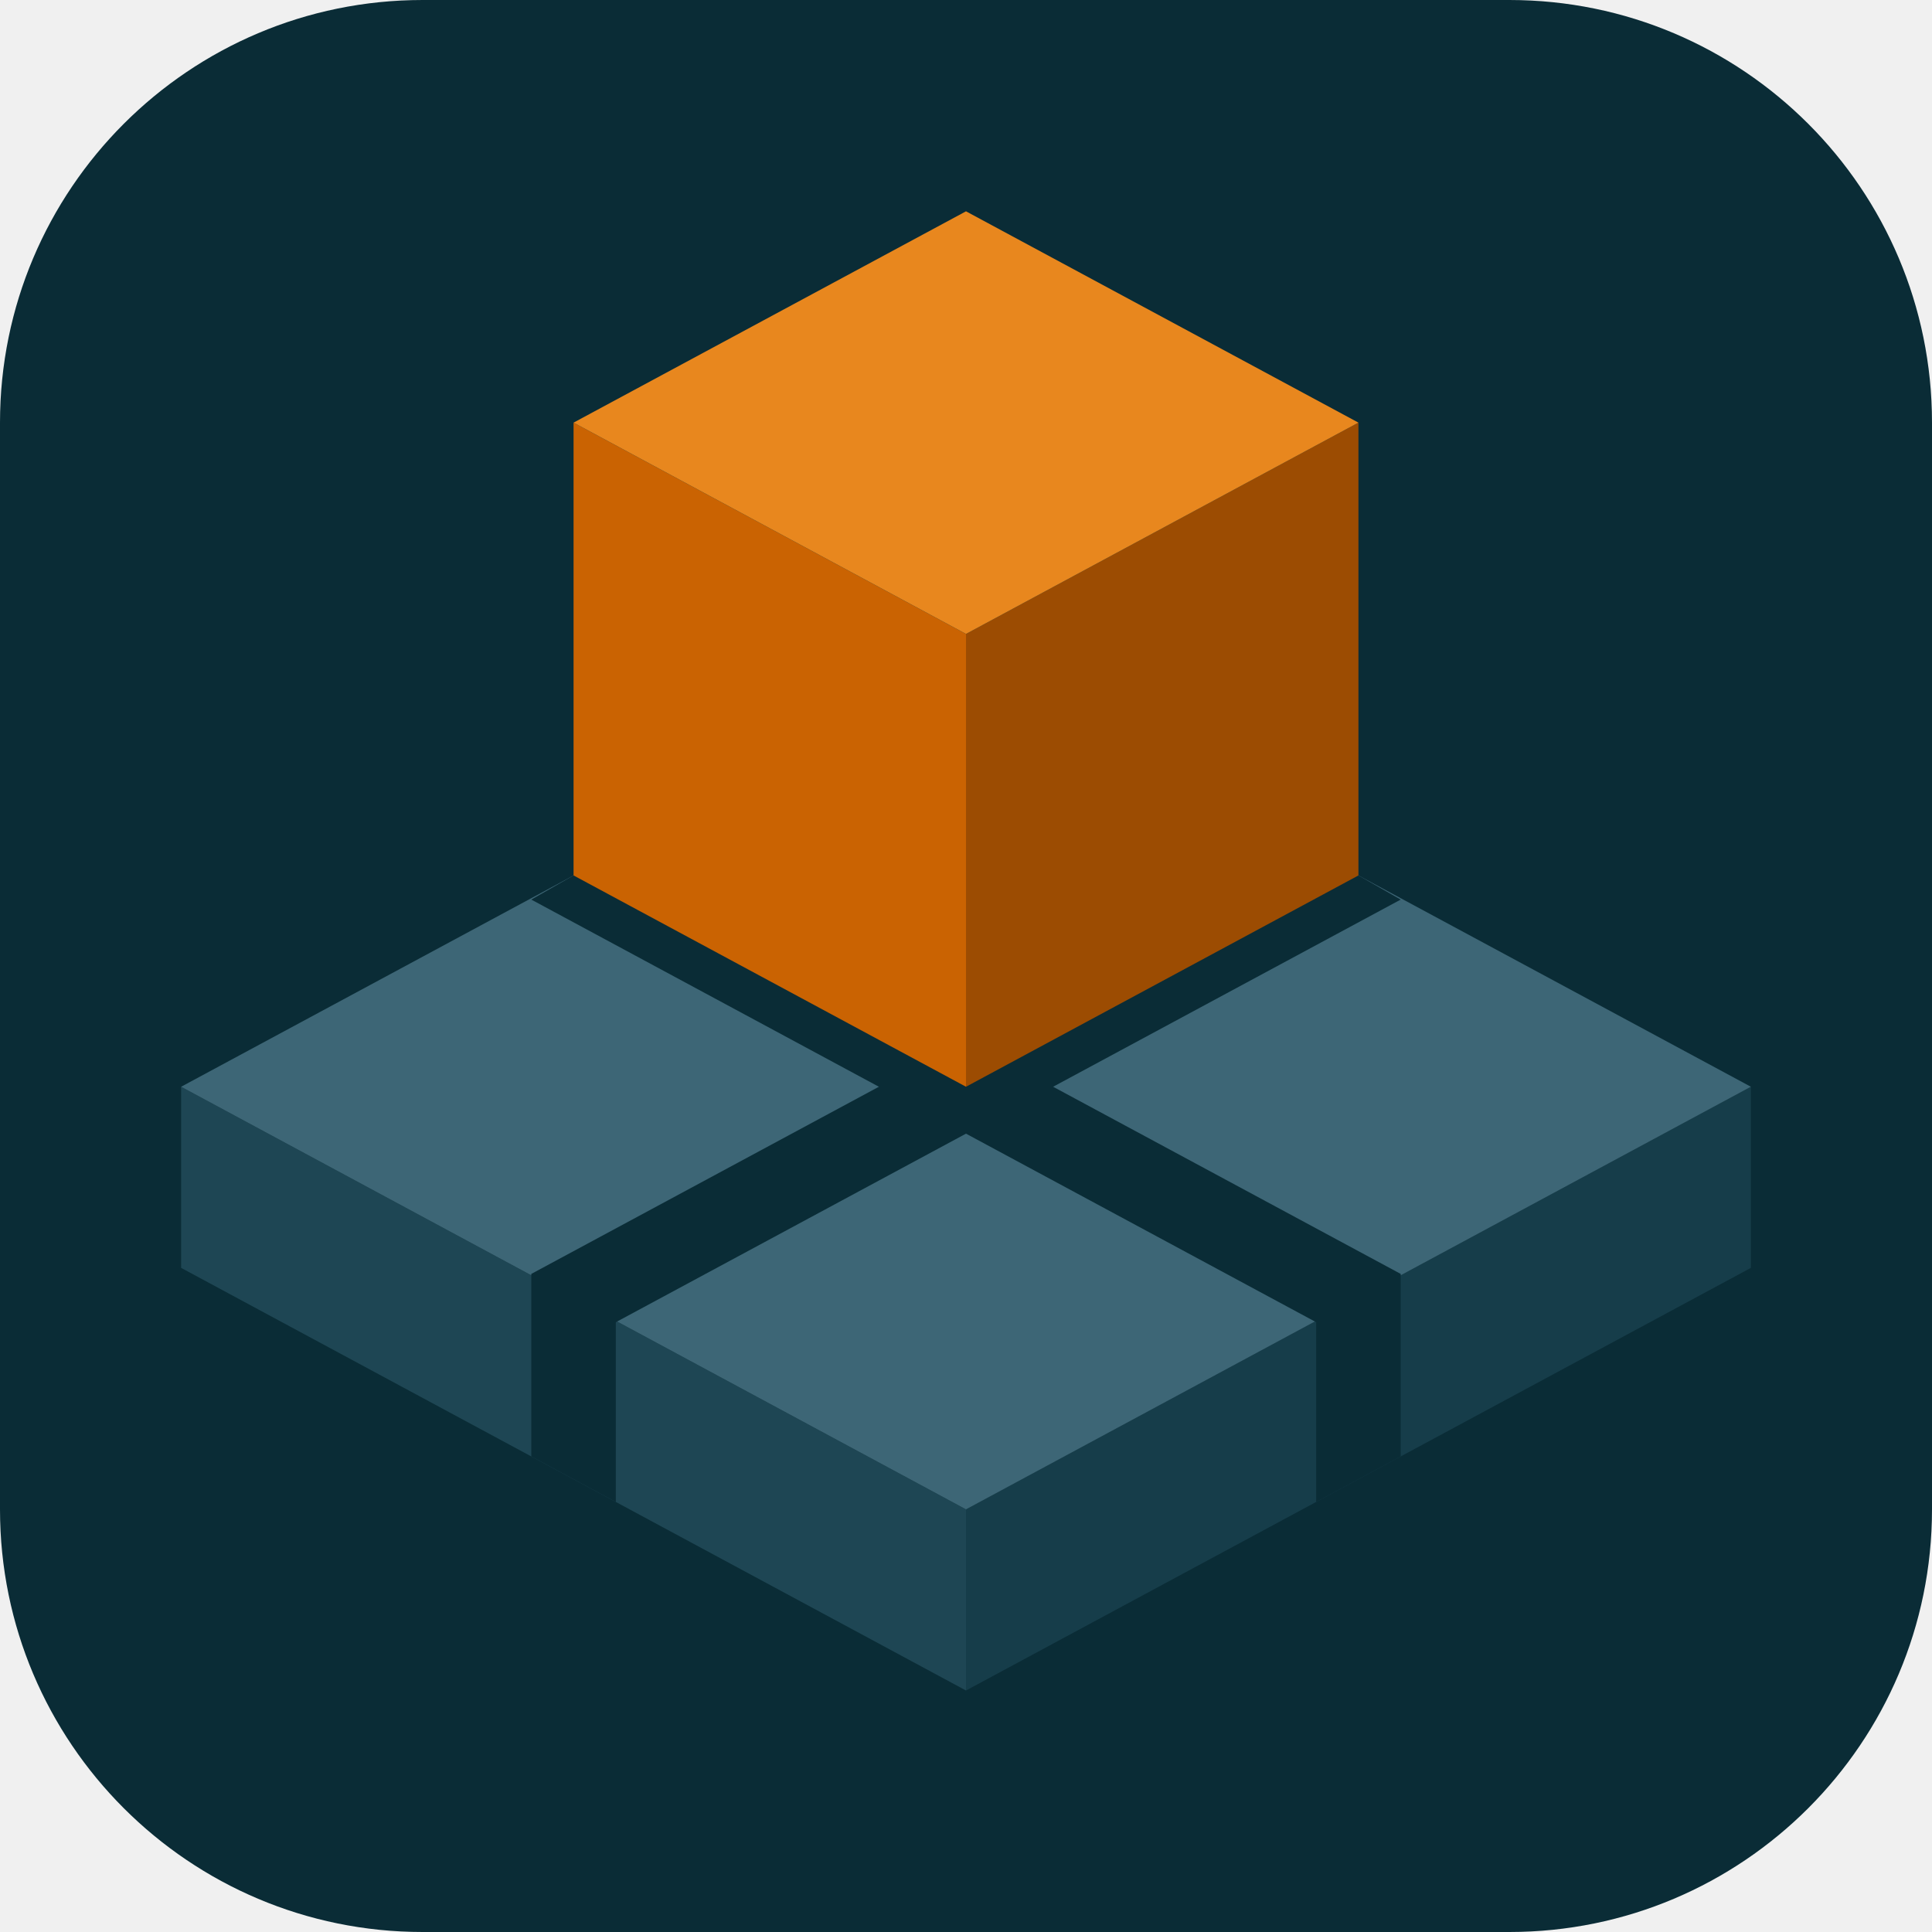
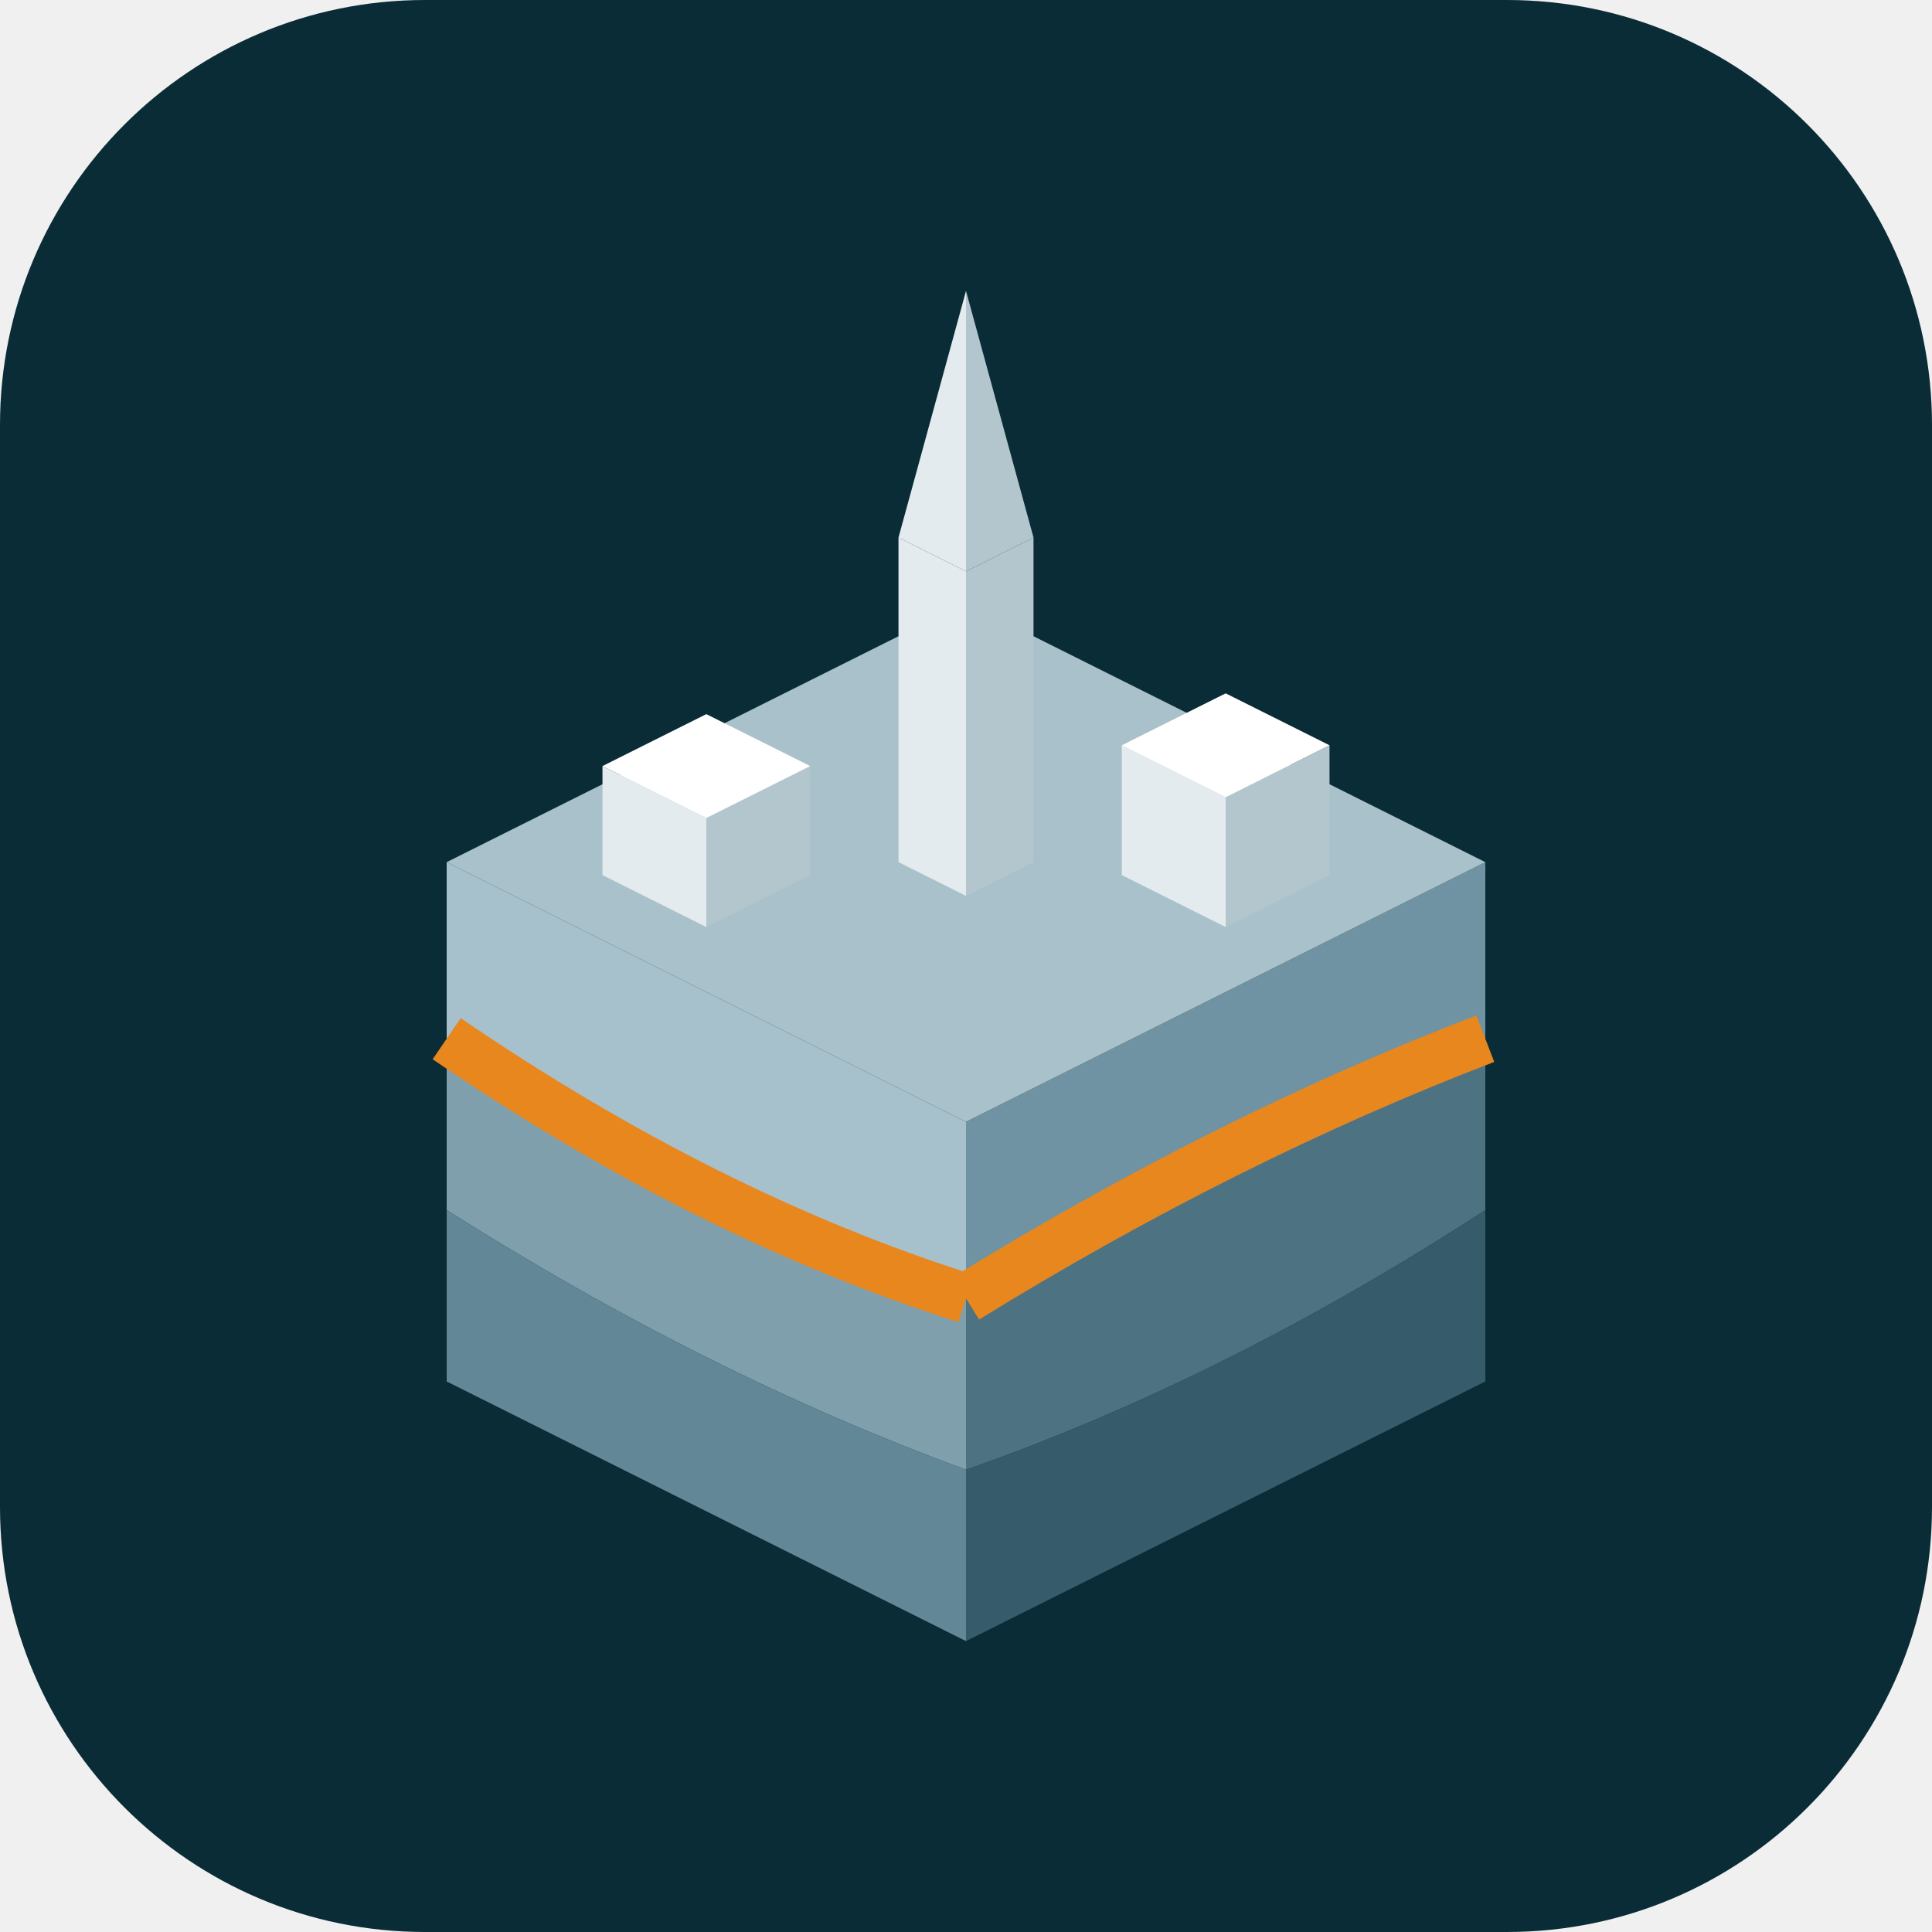
- <svg xmlns="http://www.w3.org/2000/svg" viewBox="0 0 64 64" role="img" aria-label="TerreinLab">
-   <defs>
-     <clipPath id="tl-slab">
-       <path d="M6 36 L32 22 L58 36 L58 42 L32 56 L6 42 Z" />
-     </clipPath>
-   </defs>
-   <rect width="64" height="64" rx="14" fill="#0a2c36" />
-   <g clip-path="url(#tl-slab)">
-     <path d="M6 36 L32 50 L32 56 L6 42 Z" fill="#1e4654" />
-     <path d="M32 50 L58 36 L58 42 L32 56 Z" fill="#163d4a" />
-     <path d="M6 36 L32 22 L58 36 L32 50 Z" fill="#3d6676" />
-     <g fill="#0a2c36">
-       <path d="M17.6 29.8 L20.4 28.2 L46.4 42.2 L46.4 50 L43.6 50 L43.6 43.8 Z" />
-       <path d="M17.6 42.2 L43.6 28.2 L46.4 29.8 L20.4 43.8 L20.4 50 L17.6 50 Z" />
-     </g>
+ <svg xmlns="http://www.w3.org/2000/svg" viewBox="0 0 100 100" role="img" aria-label="TerreinLab">
+   <rect width="100" height="100" rx="22" fill="#0a2c36" />
+   <g transform="translate(50 50) scale(1.12) translate(-50 -46.8)">
+     <path d="M26.00 42.00 Q38.00 48.00 50.00 54.00 L50.00 62.16 Q38.00 58.36 26.00 50.16 Z" fill="#a6c1cc" />
+     <path d="M50.00 54.00 Q62.00 48.00 74.00 42.00 L74.00 50.16 Q62.00 54.76 50.00 62.16 Z" fill="#6f93a2" />
+     <path d="M26.00 50.16 Q38.00 58.36 50.00 62.16 L50.00 70.08 Q38.00 65.68 26.00 58.08 Z" fill="#7f9fad" />
+     <path d="M50.00 62.16 Q62.00 54.76 74.00 50.16 L74.00 58.08 Q62.00 65.88 50.00 70.08 Z" fill="#4d7282" />
+     <path d="M26.00 58.08 Q38.00 65.68 50.00 70.08 L50.00 78.00 Q38.00 72.00 26.00 66.00 Z" fill="#628797" />
+     <path d="M50.00 70.08 Q62.00 65.88 74.00 58.08 L74.00 66.00 Q62.00 72.00 50.00 78.00 Z" fill="#365b6a" />
+     <path d="M26.00 50.16 Q38.00 58.36 50.00 62.16 M50.00 62.16 Q62.00 54.76 74.00 50.16" fill="none" stroke="#e8871e" stroke-width="2.3" stroke-linejoin="round" />
+     <polygon points="26.00,42.00 50.00,30.00 74.00,42.00 50.00,54.00" fill="#a9c1cb" />
+     <polygon points="46.88,42.00 50.00,43.56 50.00,28.56 46.88,27.00" fill="#e3ebee" />
+     <polygon points="50.00,43.56 53.12,42.00 53.12,27.00 50.00,28.56" fill="#b3c6cd" />
+     <polygon points="46.88,27.00 50.00,28.56 50.00,15.60" fill="#e3ebee" />
+     <polygon points="50.00,28.56 53.12,27.00 50.00,15.60" fill="#b3c6cd" />
+     <polygon points="33.20,42.60 38.00,45.00 38.00,39.96 33.20,37.56" fill="#e3ebee" />
+     <polygon points="38.00,45.00 42.80,42.60 42.80,37.56 38.00,39.96" fill="#b3c6cd" />
+     <polygon points="33.20,37.56 38.00,35.16 42.80,37.56 38.00,39.96" fill="#ffffff" />
+     <polygon points="57.20,42.60 62.00,45.00 62.00,39.00 57.20,36.60" fill="#e3ebee" />
+     <polygon points="62.00,45.00 66.80,42.60 66.80,36.60 62.00,39.00" fill="#b3c6cd" />
+     <polygon points="57.20,36.60 62.00,34.20 66.80,36.60 62.00,39.00" fill="#ffffff" />
  </g>
-   <path d="M19 29 L32 36 L32 21 L19 14 Z" fill="#ca6302" />
-   <path d="M32 36 L45 29 L45 14 L32 21 Z" fill="#9c4c02" />
-   <path d="M19 14 L32 7 L45 14 L32 21 Z" fill="#e8871e" />
</svg>
